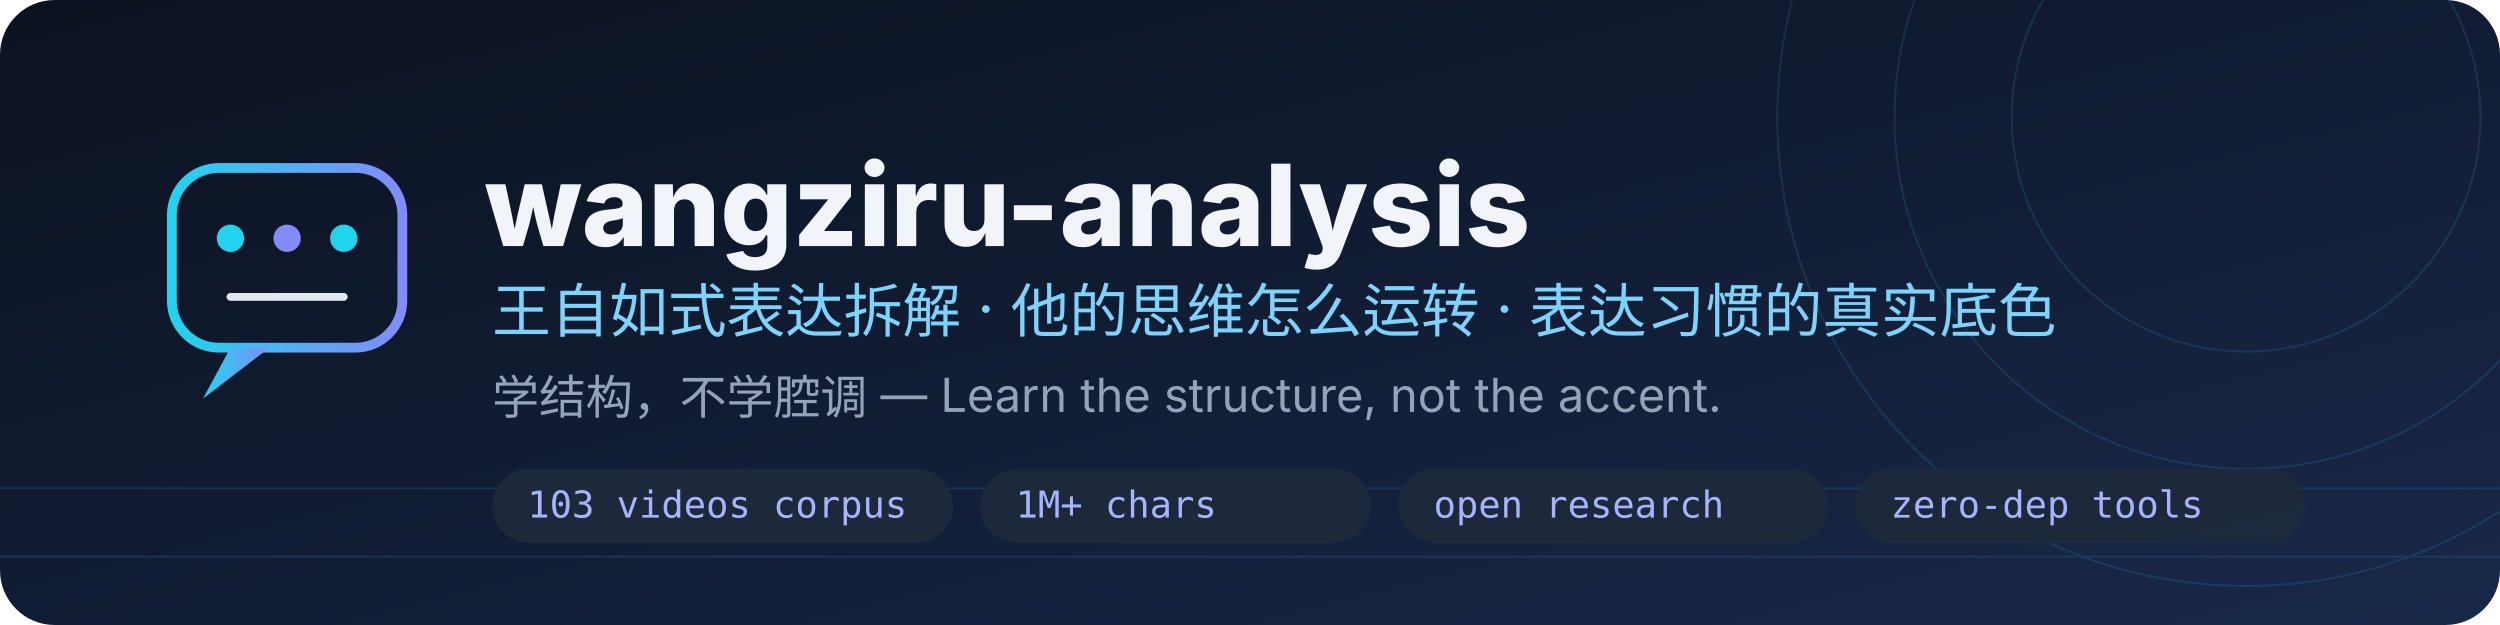
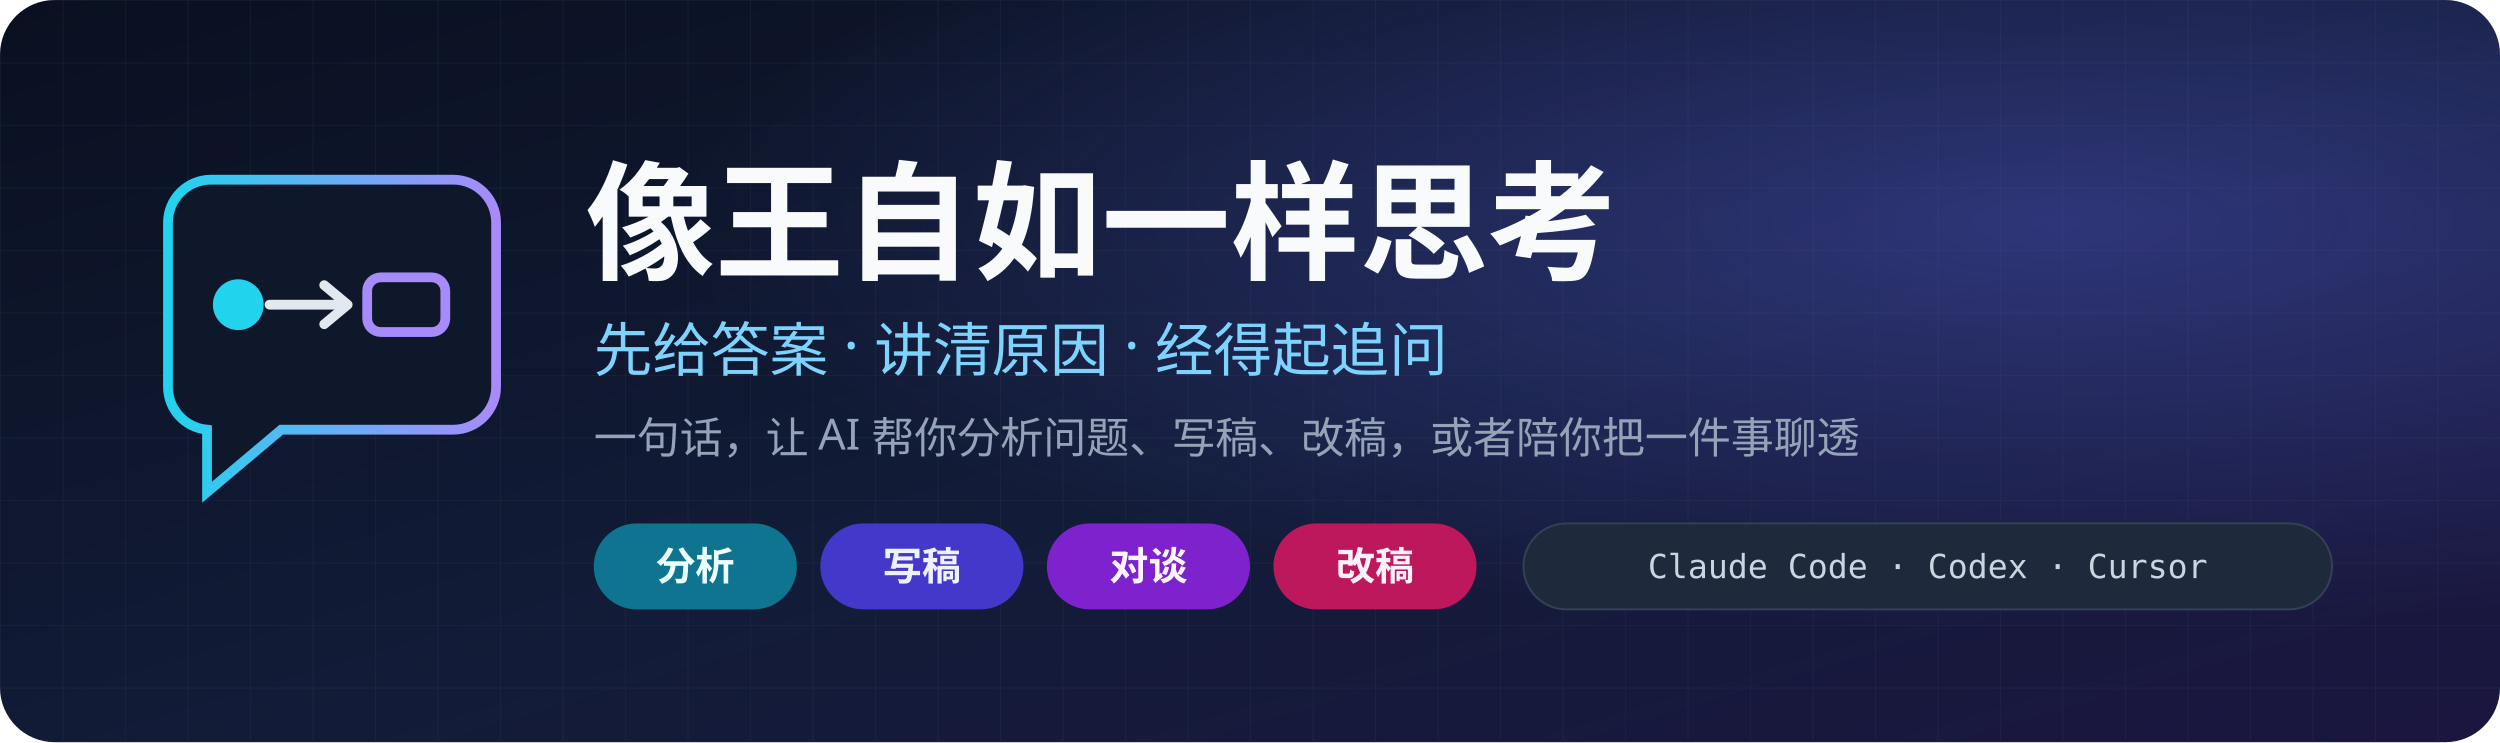
- <svg xmlns="http://www.w3.org/2000/svg" width="1280" height="320" viewBox="0 0 1280 320" role="img" aria-label="wangziru-analysis — 王自如式表达拆解">
+ <svg xmlns="http://www.w3.org/2000/svg" width="1280" height="380" viewBox="0 0 1280 380" role="img" aria-label="像王自如一样思考：先给答案，讲清原因，经得起追问">
  <defs>
    <linearGradient id="bg" x1="0" y1="0" x2="1" y2="1">
-       <stop offset="0" stop-color="#0b1220" />
-       <stop offset="1" stop-color="#182848" />
+       <stop offset="0" stop-color="#0a1020" />
+       <stop offset="0.55" stop-color="#121c38" />
+       <stop offset="1" stop-color="#1b1640" />
    </linearGradient>
    <linearGradient id="acc" x1="0" y1="0" x2="1" y2="0">
      <stop offset="0" stop-color="#22d3ee" />
-       <stop offset="1" stop-color="#818cf8" />
+       <stop offset="1" stop-color="#a78bfa" />
    </linearGradient>
+     <radialGradient id="glow" cx="0.82" cy="0.3" r="0.55">
+       <stop offset="0" stop-color="#6366f1" stop-opacity="0.35" />
+       <stop offset="1" stop-color="#6366f1" stop-opacity="0" />
+     </radialGradient>
+     <pattern id="grid" width="32" height="32" patternUnits="userSpaceOnUse">
+       <path d="M32 0 H0 V32" fill="none" stroke="#334155" stroke-width="0.6" />
+     </pattern>
  </defs>
-   <rect width="1280" height="320" rx="28" fill="url(#bg)" />
-   <g opacity="0.14" stroke="#38bdf8" stroke-width="1">
-     <circle cx="1150" cy="60" r="120" fill="none" />
-     <circle cx="1150" cy="60" r="180" fill="none" />
-     <circle cx="1150" cy="60" r="240" fill="none" />
-     <path d="M0 250 H1280" />
-     <path d="M0 285 H1280" />
+   <rect width="1280" height="380" rx="28" fill="url(#bg)" />
+   <rect width="1280" height="380" rx="28" fill="url(#grid)" opacity="0.35" />
+   <rect width="1280" height="380" rx="28" fill="url(#glow)" />
+   <g transform="translate(86 92)">
+     <path d="M0 22 a22 22 0 0 1 22 -22 h124 a22 22 0 0 1 22 22 v84 a22 22 0 0 1 -22 22 h-88 l-38 32 v-32 h-0 a22 22 0 0 1 -20 -22 z" fill="#0f172a" stroke="url(#acc)" stroke-width="5" />
+     <circle cx="36" cy="64" r="13" fill="#22d3ee" />
+     <path d="M52 64 H86" stroke="#e2e8f0" stroke-width="5" stroke-linecap="round" />
+     <path d="M80 54 l12 10 -12 10" fill="none" stroke="#e2e8f0" stroke-width="5" stroke-linecap="round" stroke-linejoin="round" />
+     <rect x="102" y="50" width="40" height="28" rx="7" fill="none" stroke="#a78bfa" stroke-width="5" />
  </g>
-   <g>
-     <rect x="88" y="86" width="118" height="92" rx="24" fill="none" stroke="url(#acc)" stroke-width="5" />
-     <path d="M118 178 l-14 26 34-26 z" fill="url(#acc)" />
-     <circle cx="118" cy="122" r="7" fill="#22d3ee" />
-     <circle cx="147" cy="122" r="7" fill="#818cf8" />
-     <circle cx="176" cy="122" r="7" fill="#22d3ee" />
-     <line x1="118" y1="152" x2="176" y2="152" stroke="#e2e8f0" stroke-width="4" stroke-linecap="round" />
+   <text x="300" y="138" font-family="'PingFang SC','Noto Sans SC','Microsoft YaHei',ui-sans-serif,sans-serif" font-size="66" font-weight="800" fill="#f8fafc">像王自如一样思考</text>
+   <text x="304" y="190" font-family="'PingFang SC','Noto Sans SC','Microsoft YaHei',ui-sans-serif,sans-serif" font-size="30" fill="#7dd3fc">先给答案 · 讲清原因 · 经得起追问</text>
+   <text x="304" y="232" font-family="'PingFang SC','Noto Sans SC','Microsoft YaHei',ui-sans-serif,sans-serif" font-size="22" fill="#94a3b8">一句话，让 AI 帮你分析问题、写稿、改稿，或者陪你把一件事聊透</text>
+   <g font-family="'PingFang SC','Noto Sans SC','Microsoft YaHei',ui-sans-serif,sans-serif" font-size="20" font-weight="700">
+     <rect x="304" y="268" width="104" height="44" rx="22" fill="#0e7490" />
+     <text x="356" y="297" text-anchor="middle" fill="#ecfeff">分析</text>
+     <rect x="420" y="268" width="104" height="44" rx="22" fill="#4338ca" />
+     <text x="472" y="297" text-anchor="middle" fill="#eef2ff">写稿</text>
+     <rect x="536" y="268" width="104" height="44" rx="22" fill="#7e22ce" />
+     <text x="588" y="297" text-anchor="middle" fill="#faf5ff">对谈</text>
+     <rect x="652" y="268" width="104" height="44" rx="22" fill="#be185d" />
+     <text x="704" y="297" text-anchor="middle" fill="#fdf2f8">改稿</text>
  </g>
-   <text x="248" y="126" font-family="ui-sans-serif, -apple-system, 'Noto Sans SC', 'PingFang SC', 'Microsoft YaHei', sans-serif" font-size="58" font-weight="800" fill="#f1f5f9">wangziru-analysis</text>
-   <text x="252" y="170" font-family="ui-sans-serif, -apple-system, 'Noto Sans SC', 'PingFang SC', 'Microsoft YaHei', sans-serif" font-size="30" fill="#7dd3fc">王自如式表达拆解 · 他的思维怎么运转 · 表达习惯的真实底色</text>
-   <text x="252" y="212" font-family="ui-sans-serif, -apple-system, 'Noto Sans SC', 'PingFang SC', 'Microsoft YaHei', sans-serif" font-size="24" fill="#94a3b8">学结构，不学腔调 — Learn the structure, not the accent.</text>
-   <g font-family="ui-monospace, SFMono-Regular, Menlo, monospace" font-size="19" fill="#a5b4fc">
-     <rect x="252" y="240" width="236" height="38" rx="19" fill="#1e293b" opacity="0.9" />
-     <text x="270" y="265">103 videos corpus</text>
-     <rect x="502" y="240" width="200" height="38" rx="19" fill="#1e293b" opacity="0.9" />
-     <text x="520" y="265">1M+ chars</text>
-     <rect x="716" y="240" width="220" height="38" rx="19" fill="#1e293b" opacity="0.9" />
-     <text x="734" y="265">open research</text>
-     <rect x="950" y="240" width="230" height="38" rx="19" fill="#1e293b" opacity="0.9" />
-     <text x="968" y="265">zero-dep tools</text>
+   <g font-family="ui-monospace,SFMono-Regular,Menlo,monospace" font-size="17" fill="#cbd5e1">
+     <rect x="780" y="268" width="414" height="44" rx="22" fill="#1e293b" stroke="#334155" />
+     <text x="987" y="296" text-anchor="middle">Claude Code · Codex · Cursor</text>
  </g>
</svg>
